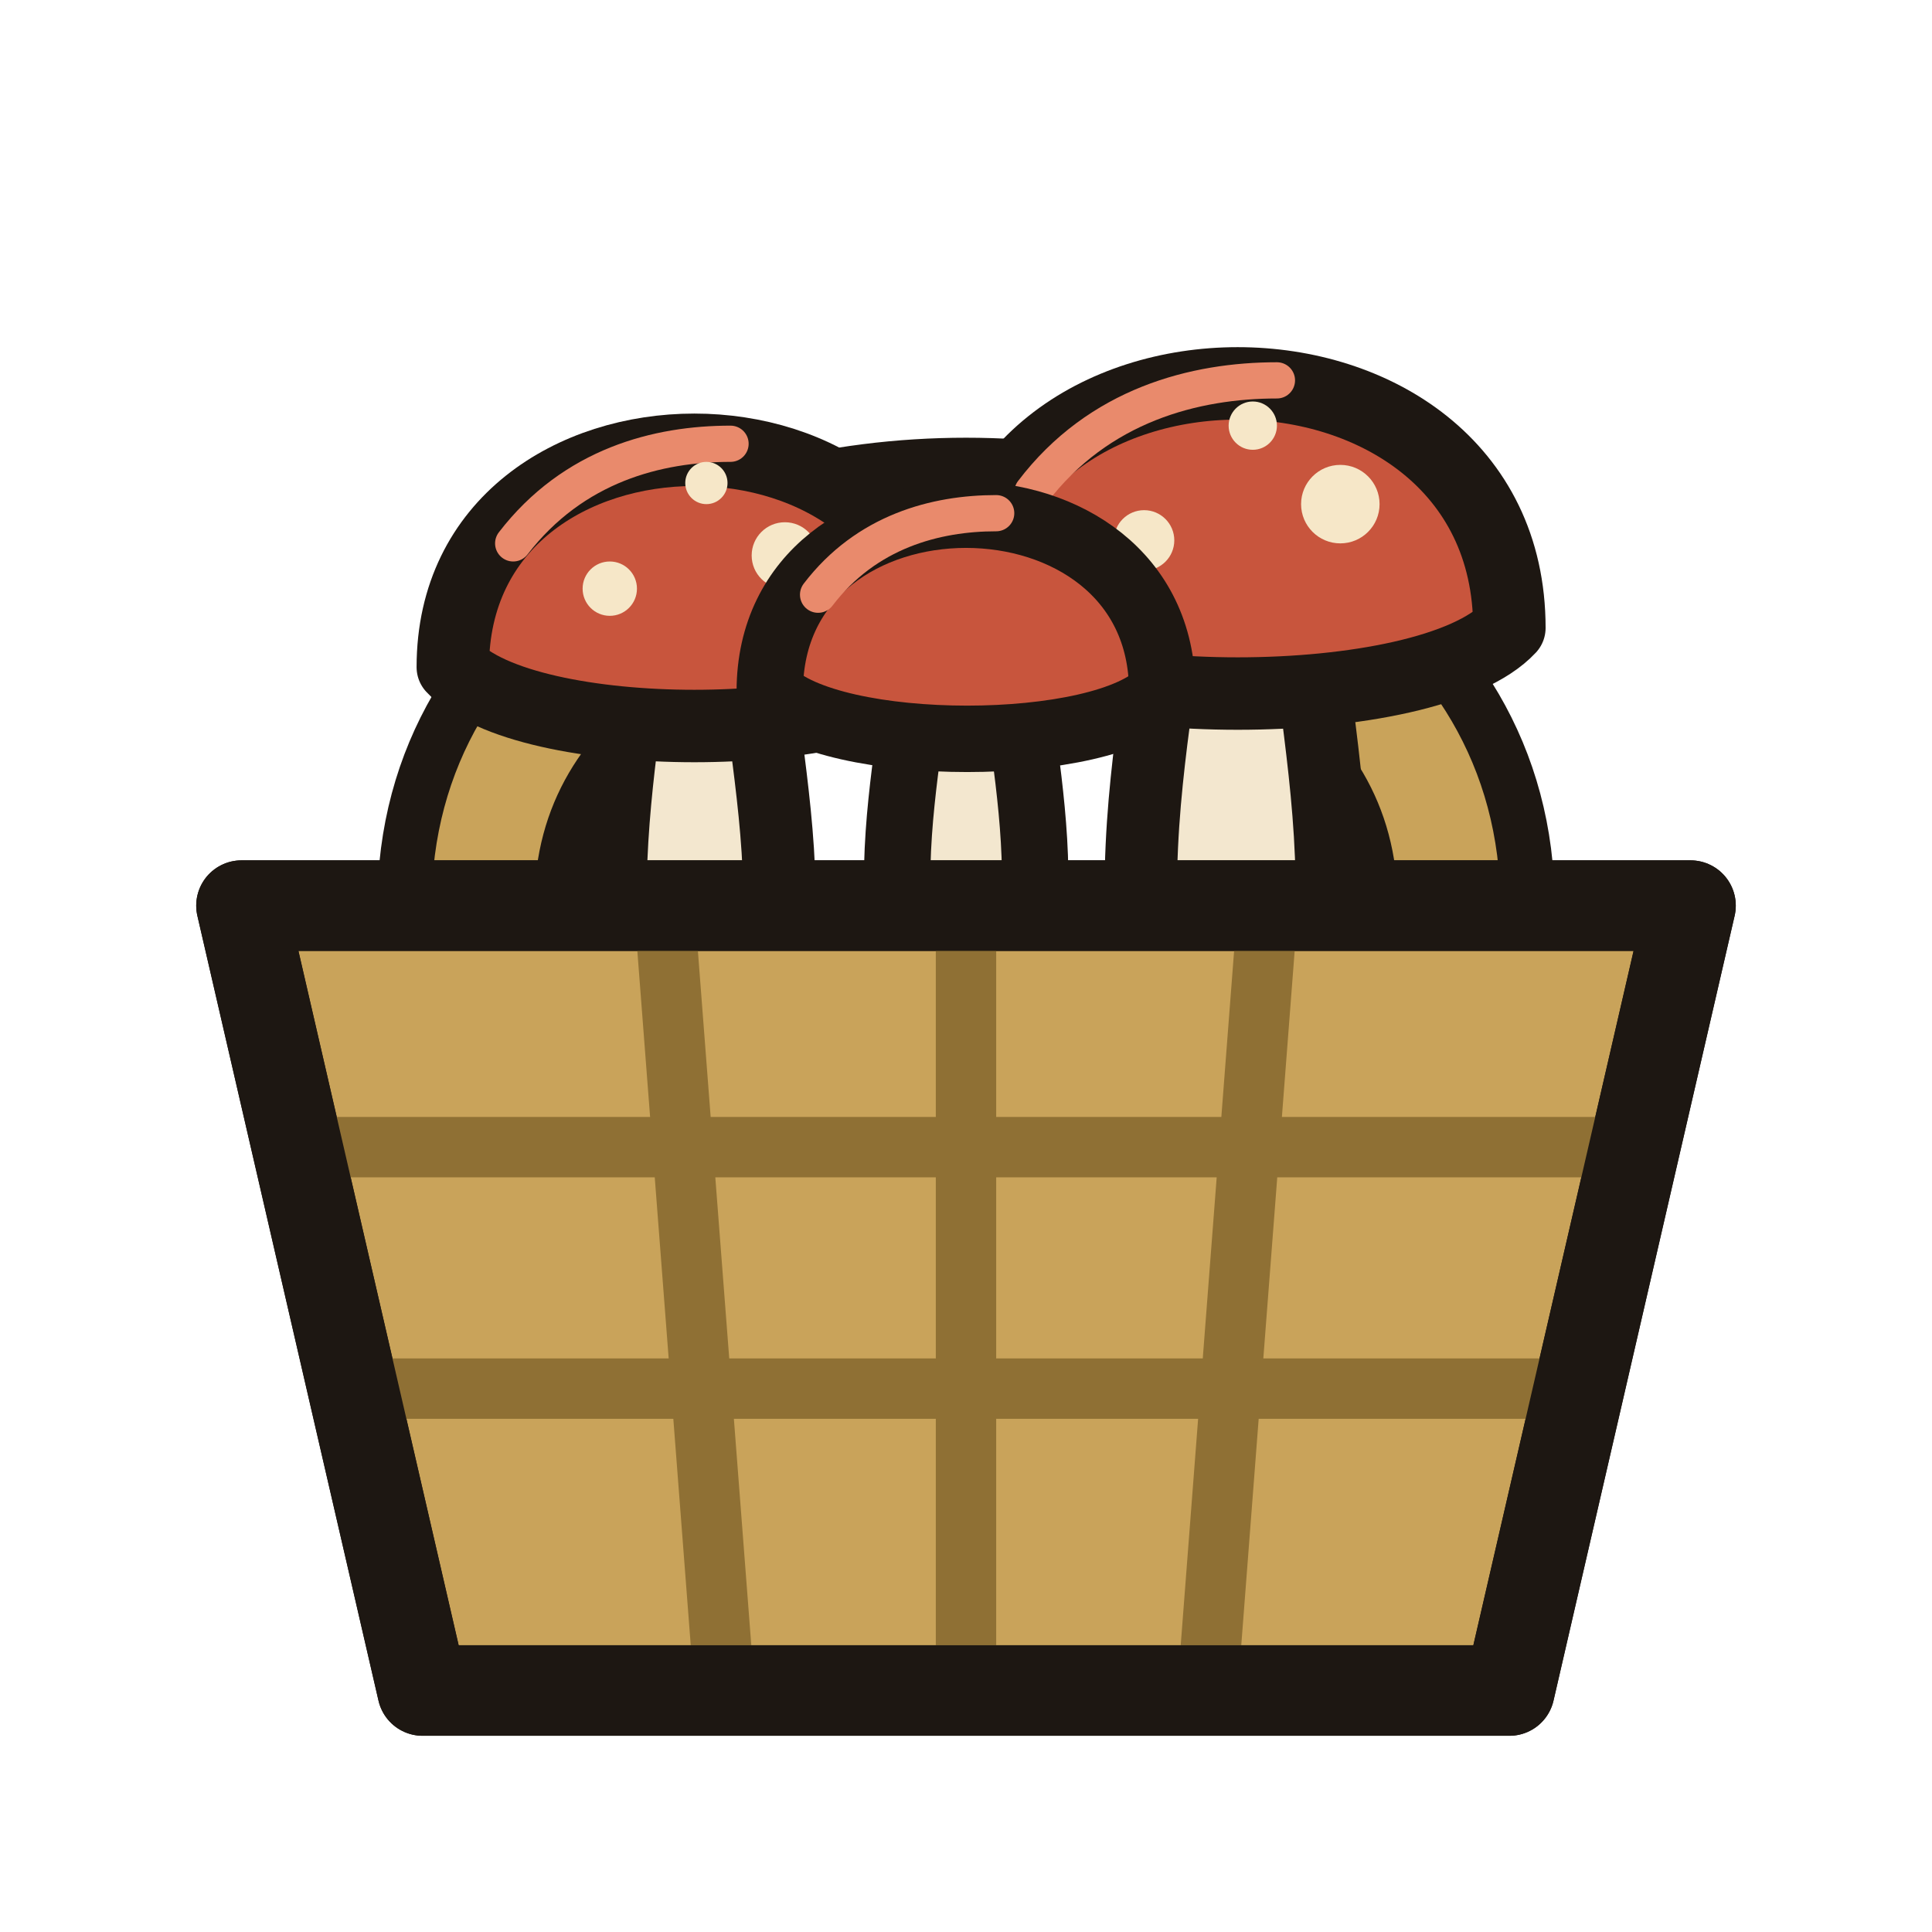
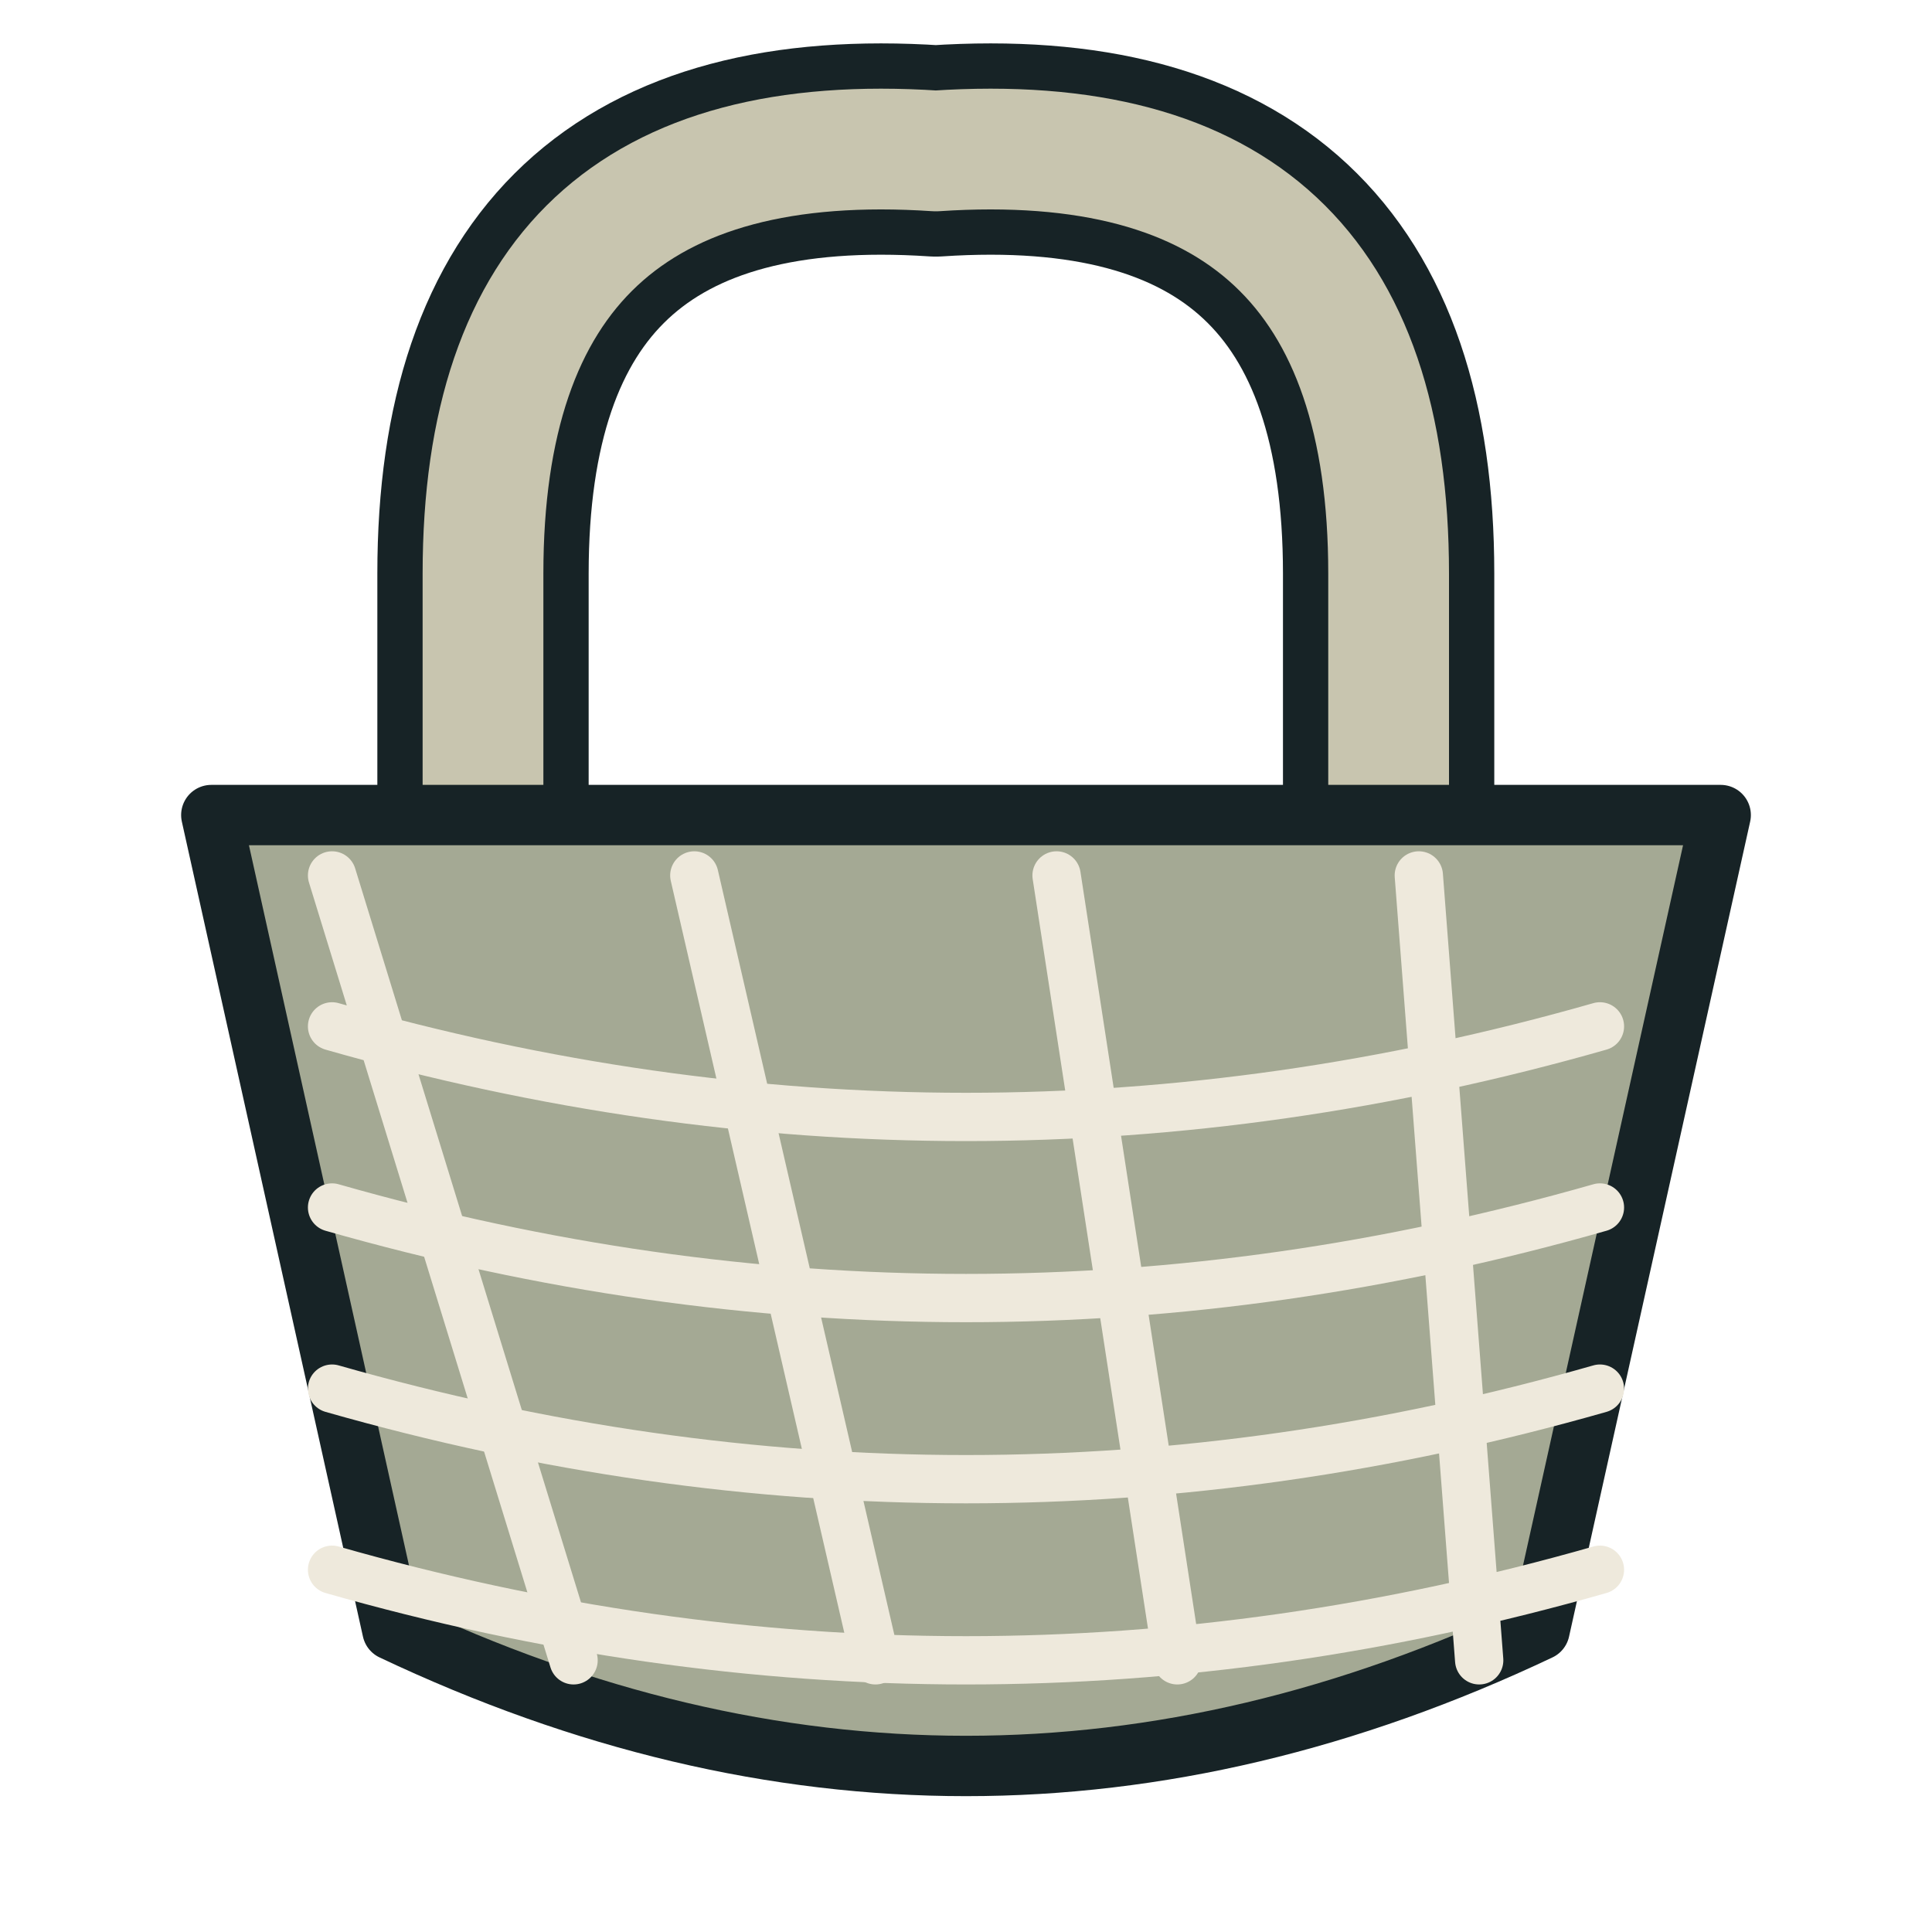
<svg xmlns="http://www.w3.org/2000/svg" width="64" height="64" viewBox="0 0 64 64">
-   <path d="M16 30c0-16 32-16 32 0" fill="none" stroke="#1d1712" stroke-width="7" stroke-linecap="round" />
-   <path d="M16 30c0-16 32-16 32 0" fill="none" stroke="#c9a35a" stroke-width="3.4" stroke-linecap="round" />
-   <path d="M20.3 32c-0.3 -4 0.3 -7.2 0.6 -9.9h4.2c0.3 3.2 1 6.4 0.6 9.9z" fill="#f3e7cf" stroke="#1d1712" stroke-linejoin="round" stroke-linecap="round" stroke-width="2.4" />
-   <path d="M15 22.1c0 -9.6 16 -9.6 16 0c-2.4 2.6 -13.6 2.6 -16 0z" fill="#c8553d" stroke="#1d1712" stroke-linejoin="round" stroke-linecap="round" stroke-width="2.4" />
-   <path d="M17 18c2 -2.6 4.8 -3.3 7.2 -3.3" fill="none" stroke="#e98a6c" stroke-width="1.2" stroke-linecap="round" />
-   <g fill="#f6e7c8">
-     <circle cx="20.2" cy="19.5" r="0.9" />
-     <circle cx="26" cy="18.4" r="1.1" />
-     <circle cx="23.4" cy="16" r="0.7" />
+   <g stroke-linejoin="round" stroke-linecap="round">
+     <path d="M16 28V19Q16 4 31 5Q46 4 46 19V28" fill="none" stroke="#172326" stroke-width="7" />
+     <path d="M16 28V19Q16 4 31 5Q46 4 46 19V28" fill="none" stroke="#c8c5af" stroke-width="4" />
+     <path d="M7 27L13 54Q32 63 51 54L57 27Z" fill="#a4a994" stroke="#172326" stroke-width="2" />
+     <path d="M11 29L19 55M11 34Q32 40 53 34" fill="none" stroke="#eee9dc" stroke-width="1.6" />
+     <path d="M23 29L29 55M11 40Q32 46 53 40" fill="none" stroke="#eee9dc" stroke-width="1.6" />
+     <path d="M35 29L39 55M11 46Q32 52 53 46" fill="none" stroke="#eee9dc" stroke-width="1.6" />
+     <path d="M47 29L49 55M11 52Q32 58 53 52" fill="none" stroke="#eee9dc" stroke-width="1.6" />
  </g>
-   <path d="M37.9 32c-0.4 -4.5 0.4 -8.1 0.7 -11.2h4.7c0.4 3.6 1.1 7.2 0.7 11.2z" fill="#f3e7cf" stroke="#1d1712" stroke-linejoin="round" stroke-linecap="round" stroke-width="2.4" />
-   <path d="M32 20.8c0 -10.8 18 -10.8 18 0c-2.7 2.9 -15.3 2.9 -18 0z" fill="#c8553d" stroke="#1d1712" stroke-linejoin="round" stroke-linecap="round" stroke-width="2.4" />
-   <path d="M34.2 16.3c2.2 -2.9 5.4 -3.7 8.1 -3.7" fill="none" stroke="#e98a6c" stroke-width="1.2" stroke-linecap="round" />
-   <g fill="#f6e7c8">
-     <circle cx="37.9" cy="17.9" r="1" />
-     <circle cx="44.4" cy="16.7" r="1.3" />
-     <circle cx="41.5" cy="14.1" r="0.8" />
-   </g>
-   <path d="M29.8 31c-0.3 -3.2 0.3 -5.9 0.5 -8.1h3.4c0.3 2.6 0.8 5.2 0.5 8.1z" fill="#f3e7cf" stroke="#1d1712" stroke-linejoin="round" stroke-linecap="round" stroke-width="2.2" />
-   <path d="M25.5 22.9c0 -7.8 13 -7.8 13 0c-1.9 2.1 -11 2.1 -13 0z" fill="#c8553d" stroke="#1d1712" stroke-linejoin="round" stroke-linecap="round" stroke-width="2.2" />
-   <path d="M27.1 19.7c1.6 -2.1 3.9 -2.7 5.9 -2.7" fill="none" stroke="#e98a6c" stroke-width="1.2" stroke-linecap="round" />
-   <path d="M8 30h48l-6 26H14z" fill="#c9a35a" stroke="#1d1712" stroke-linejoin="round" stroke-linecap="round" stroke-width="3" />
-   <g stroke="#8f7034" stroke-width="2">
-     <path d="M11 38h42M13 46h38M22 30l2 26M32 30v26M42 30l-2 26" />
-   </g>
-   <path d="M8 30h48l-6 26H14z" fill="none" stroke="#1d1712" stroke-linejoin="round" stroke-linecap="round" stroke-width="3" />
</svg>
